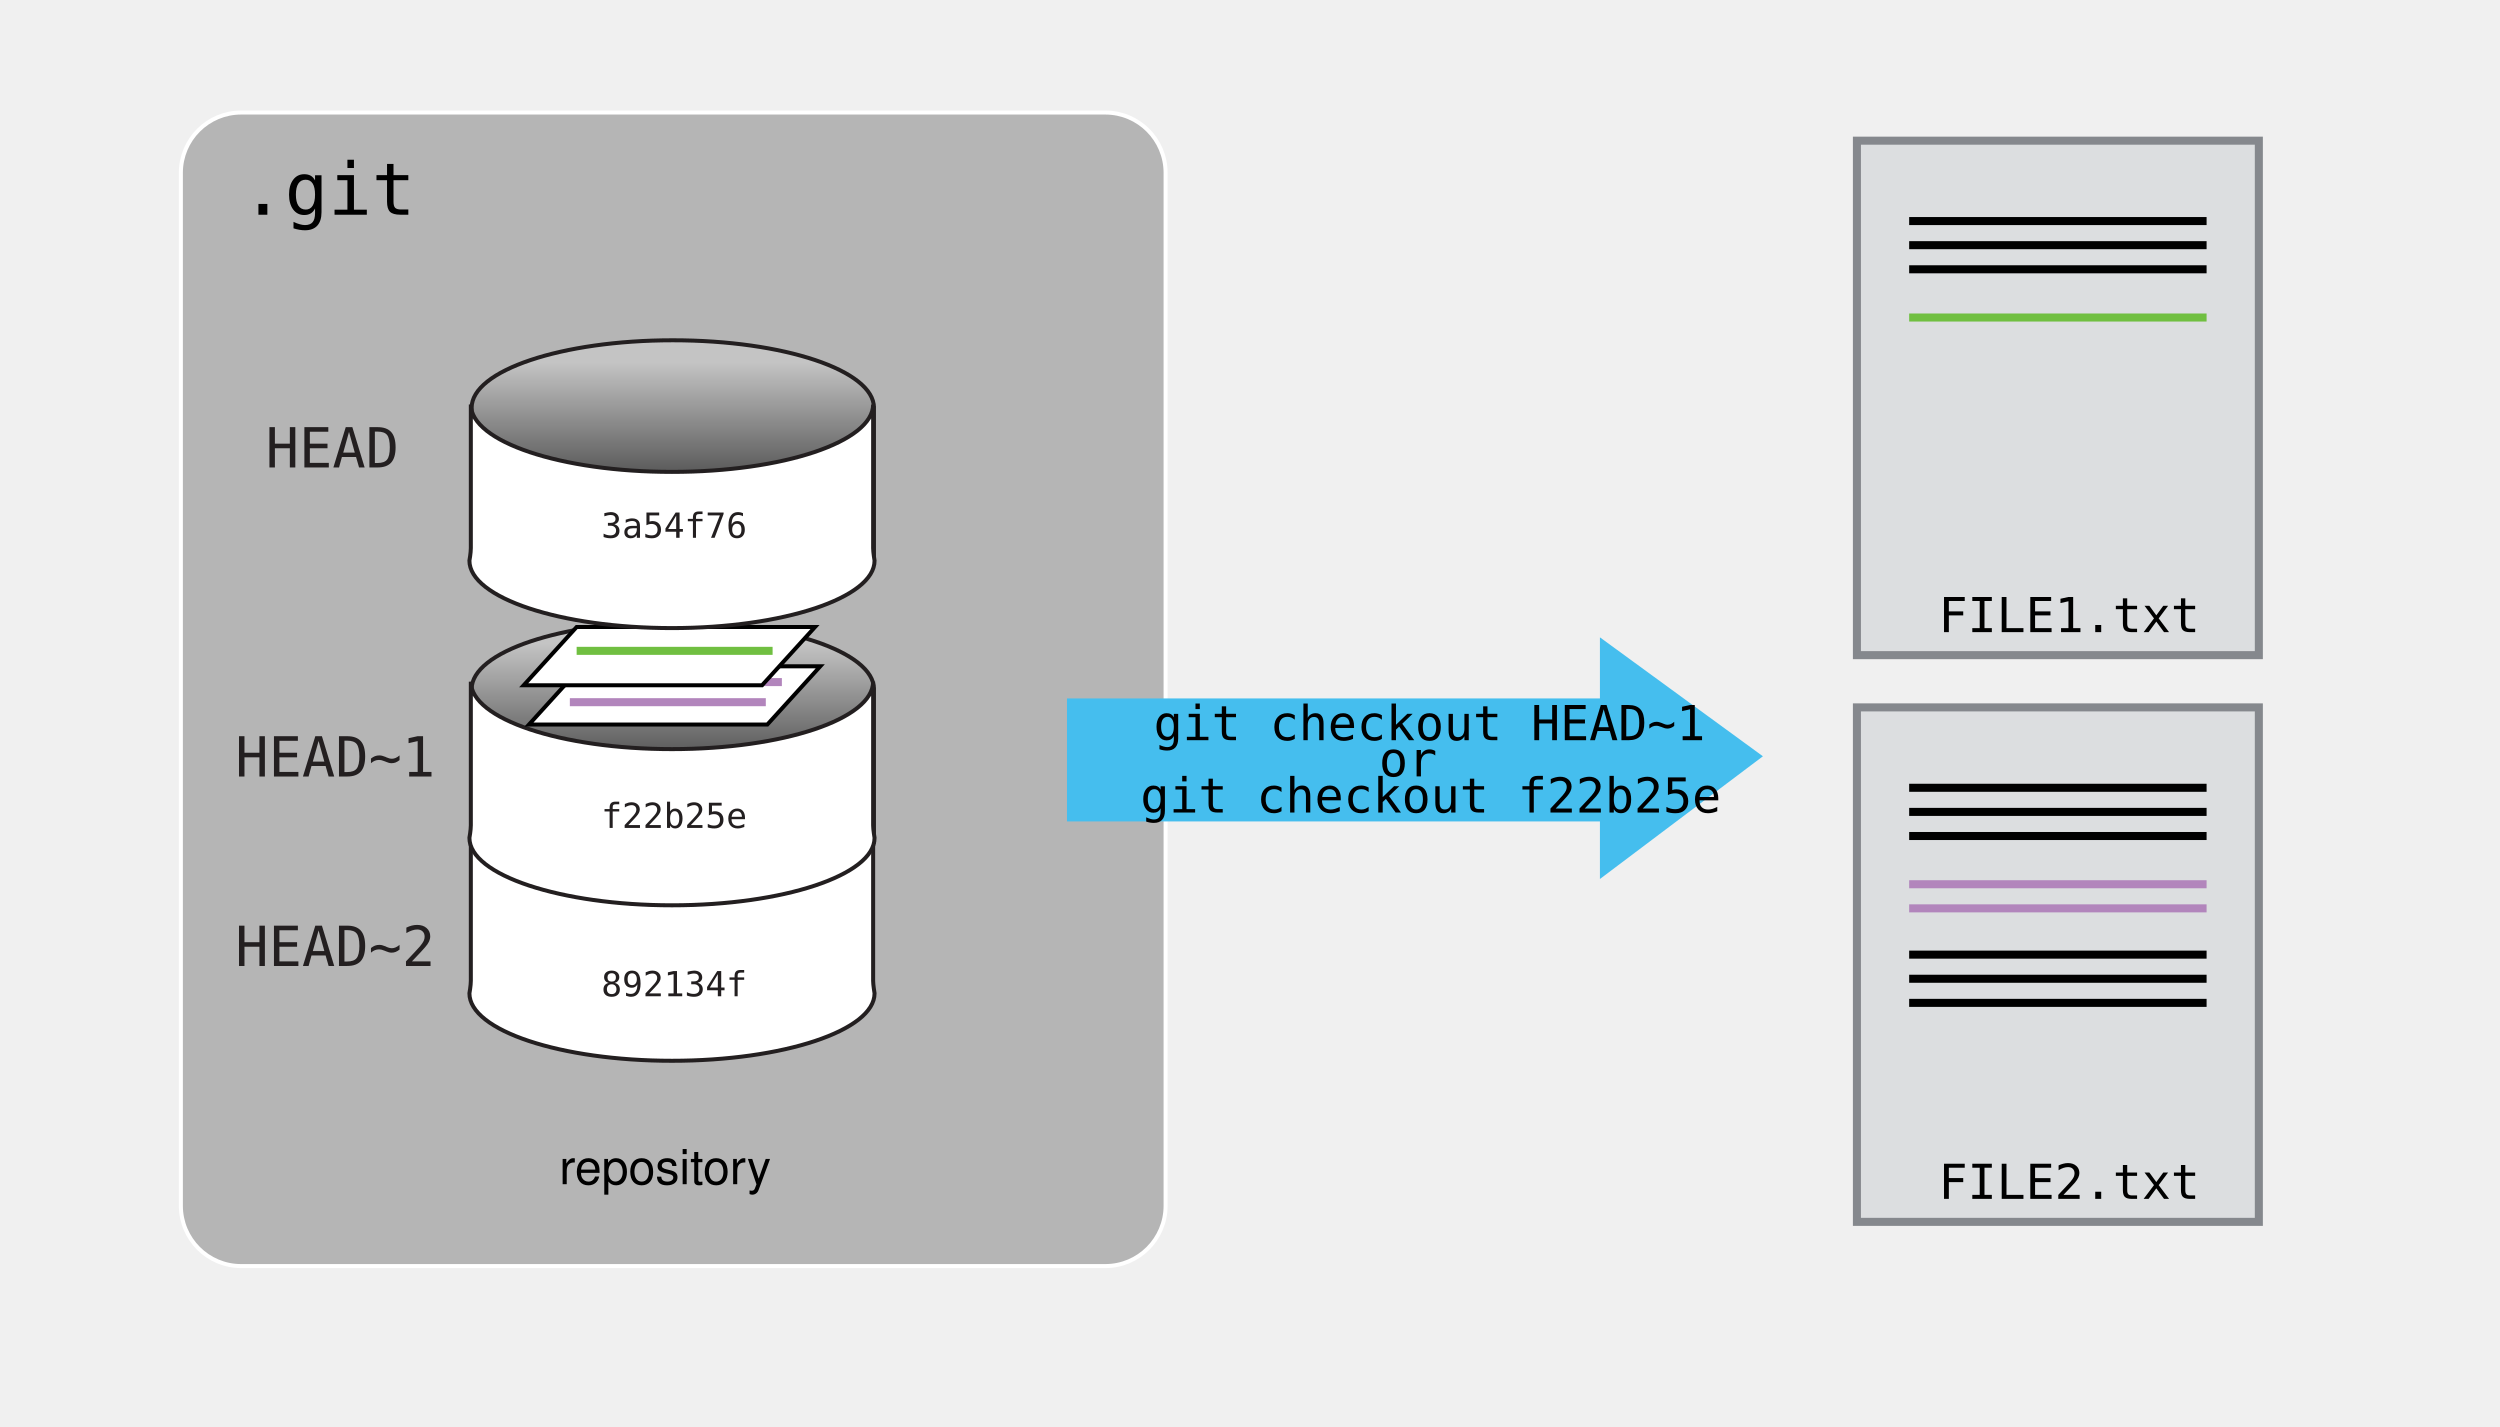
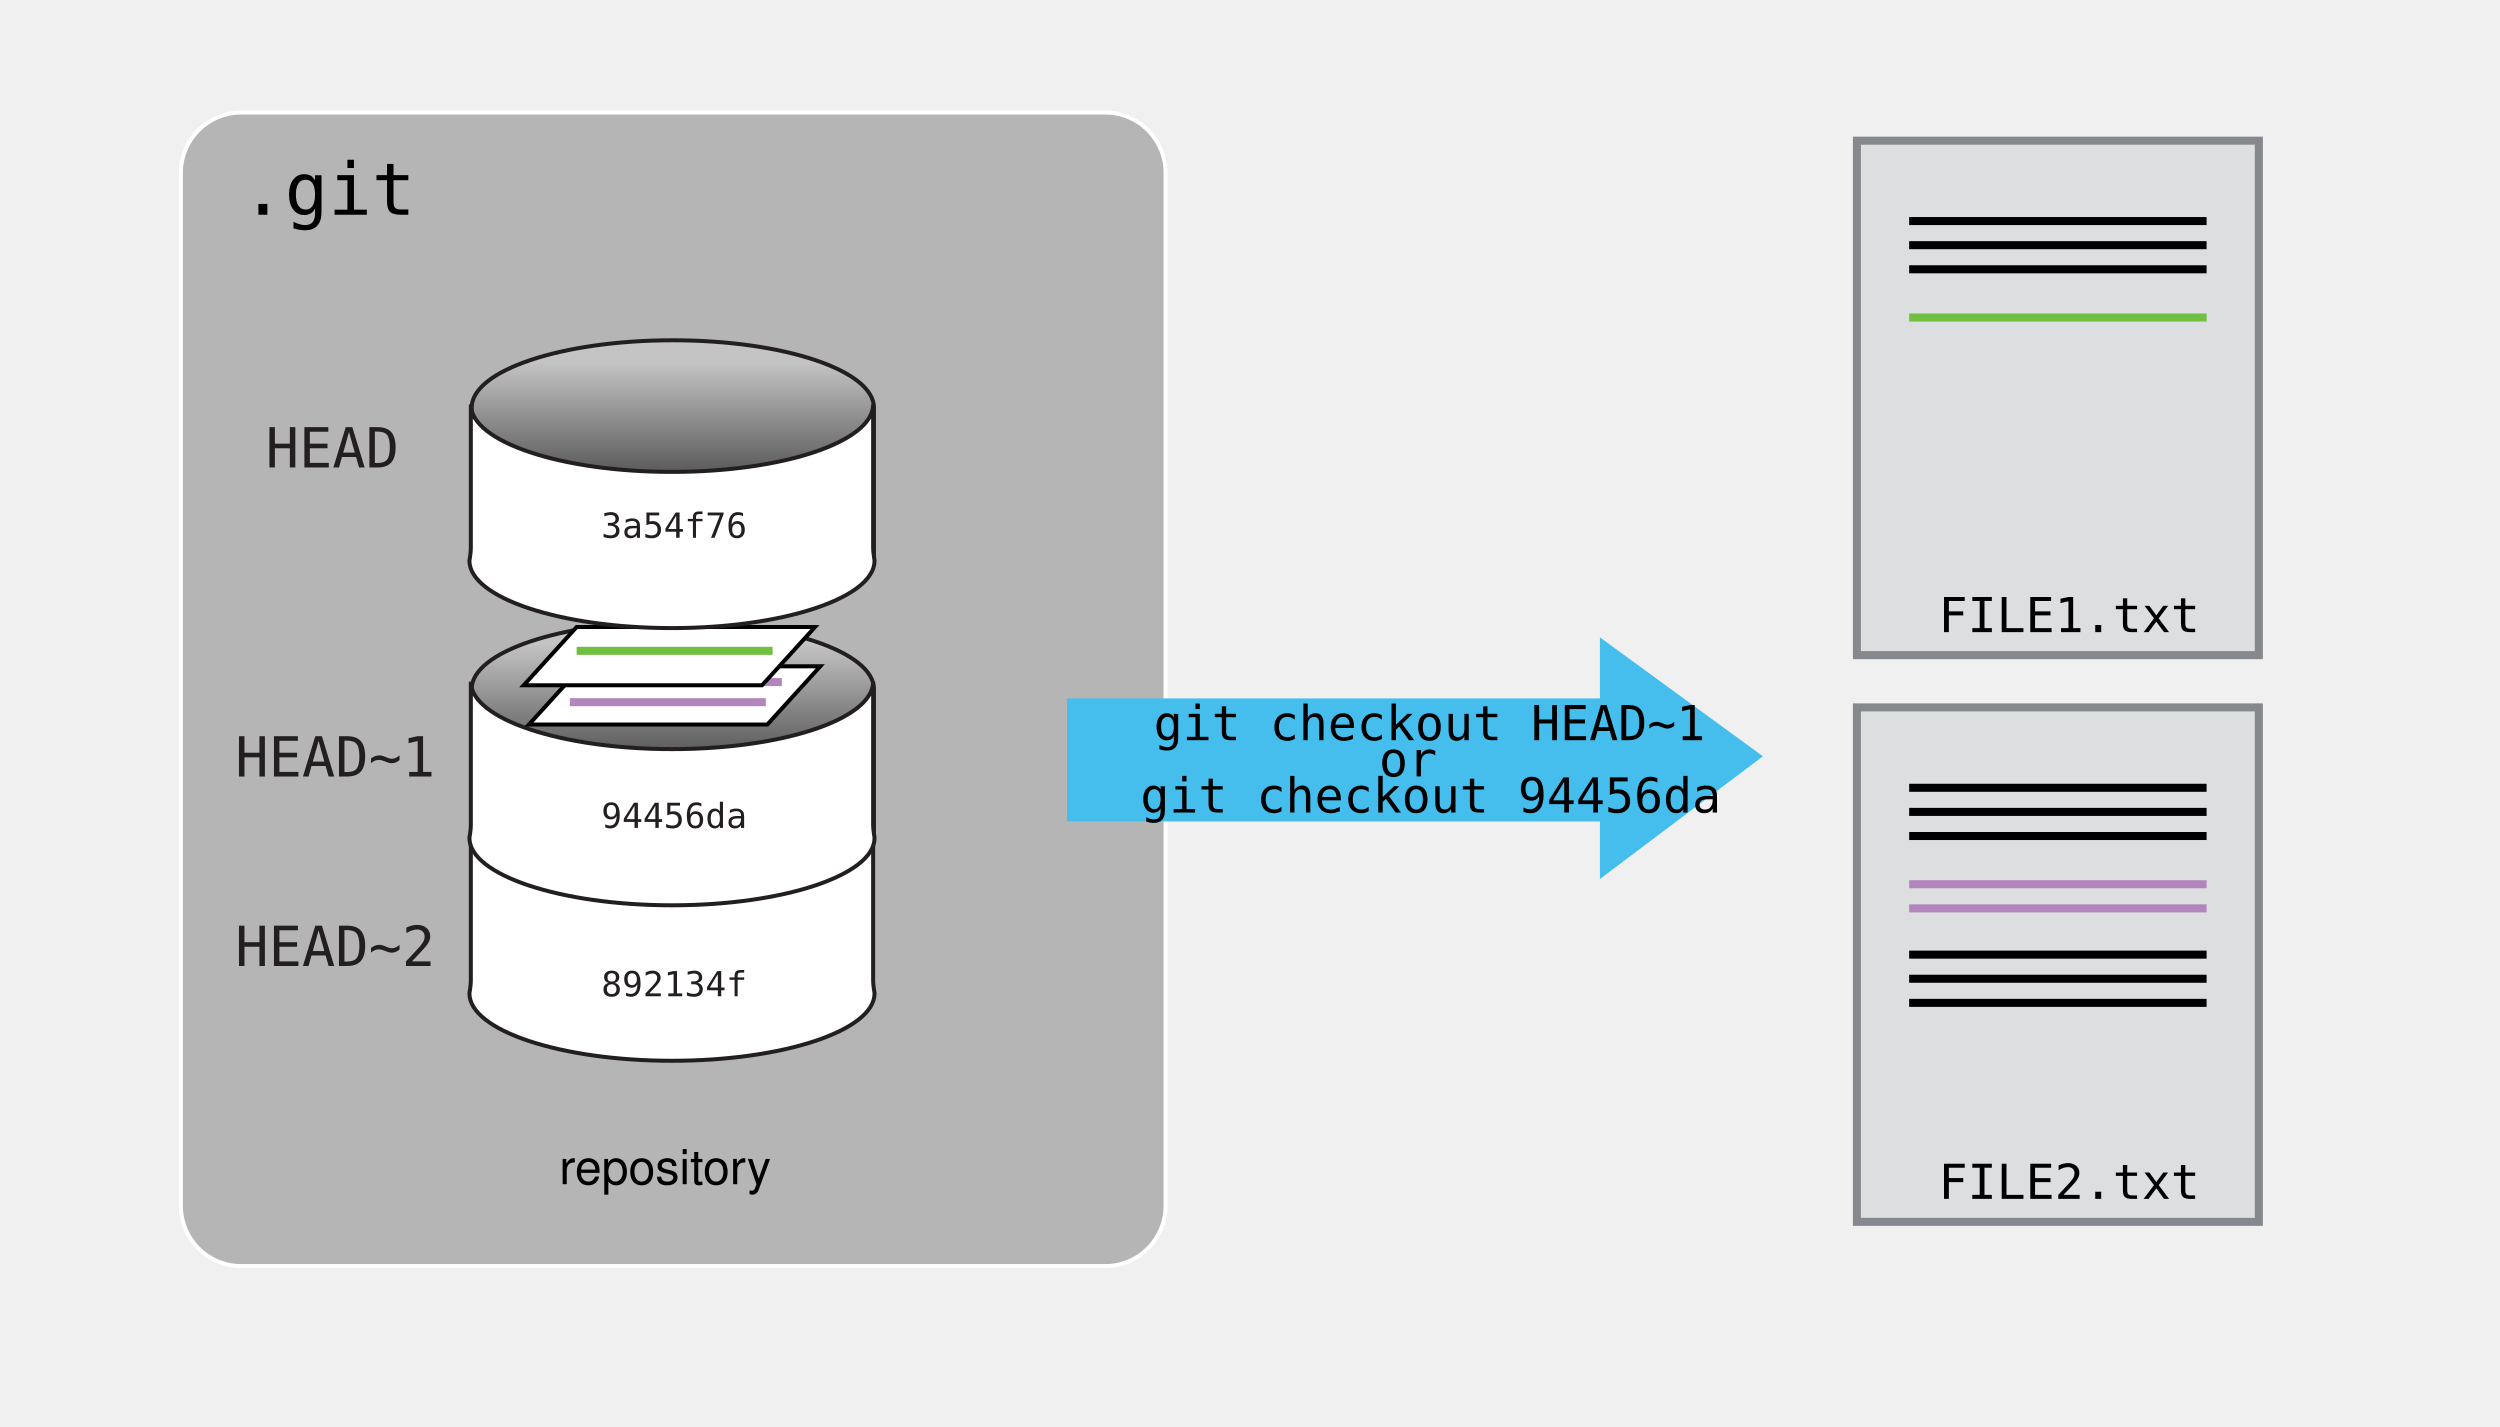
- <svg xmlns="http://www.w3.org/2000/svg" version="1.1" x="0px" y="0px" width="622px" height="355px" viewBox="0 0 622 355" enable-background="new 0 0 622 355" xml:space="preserve">
+ <svg xmlns="http://www.w3.org/2000/svg" version="1.1" x="0px" y="0px" width="622px" height="355px" viewBox="0 0 622 355" enable-background="new 0 0 622 355" xml:space="preserve" id="svg149">
+   <defs id="defs153" />
  <g id="Layer_5">
-     <path fill="#B5B5B5" stroke="#FFFFFF" stroke-miterlimit="10" d="M290,43c0-8.284-6.716-15-15-15H60c-8.284,0-15,6.716-15,15v257   c0,8.284,6.716,15,15,15h215c8.284,0,15-6.716,15-15V43z" />
-     <rect x="60" y="41" fill="none" width="70" height="28" />
-     <text transform="matrix(1 0 0 1 60 53.4199)" font-family="'Consolas'" font-size="18">.git</text>
+     <path fill="#B5B5B5" stroke="#FFFFFF" stroke-miterlimit="10" d="M290,43c0-8.284-6.716-15-15-15H60c-8.284,0-15,6.716-15,15v257   c0,8.284,6.716,15,15,15h215c8.284,0,15-6.716,15-15V43z" id="path2" />
+     <rect x="60" y="41" fill="none" width="70" height="28" id="rect4" />
+     <text transform="matrix(1 0 0 1 60 53.4199)" font-family="'Consolas'" font-size="18" id="text6">.git</text>
  </g>
  <g id="Layer_3">
</g>
  <g id="Layer_4">
    <linearGradient id="SVGID_1_" gradientUnits="userSpaceOnUse" x1="167.391" y1="84.66" x2="167.391" y2="139.913">
-       <stop offset="0.098" style="stop-color:#C4C4C4" />
-       <stop offset="0.533" style="stop-color:#686868" />
-       <stop offset="1" style="stop-color:#000000" />
+       <stop offset="0.098" style="stop-color:#C4C4C4" id="stop10" />
+       <stop offset="0.533" style="stop-color:#686868" id="stop12" />
+       <stop offset="1" style="stop-color:#000000" id="stop14" />
    </linearGradient>
-     <path fill="url(#SVGID_1_)" stroke="#231F20" stroke-miterlimit="10" d="M117.345,138.883c0-9.268,22.407-16.781,50.047-16.781   c27.641,0,50.047,7.514,50.047,16.781v1.029c0,0,0-2.117,0-3.12s0-35.739,0-35.739v0.389c0-9.268-22.406-16.781-50.047-16.781   c-27.64,0-50.047,7.514-50.047,16.781v-0.389c0,0,0,34.52,0,35.729s0,3.131,0,3.131V138.883z" />
+     <path fill="url(#SVGID_1_)" stroke="#231F20" stroke-miterlimit="10" d="M117.345,138.883c0-9.268,22.407-16.781,50.047-16.781   c27.641,0,50.047,7.514,50.047,16.781v1.029c0,0,0-2.117,0-3.12s0-35.739,0-35.739v0.389c0-9.268-22.406-16.781-50.047-16.781   c-27.64,0-50.047,7.514-50.047,16.781v-0.389c0,0,0,34.52,0,35.729s0,3.131,0,3.131V138.883z" id="path17" />
    <linearGradient id="SVGID_2_" gradientUnits="userSpaceOnUse" x1="167.391" y1="154.66" x2="167.391" y2="209.912">
-       <stop offset="0.098" style="stop-color:#C4C4C4" />
-       <stop offset="0.533" style="stop-color:#686868" />
-       <stop offset="1" style="stop-color:#000000" />
+       <stop offset="0.098" style="stop-color:#C4C4C4" id="stop19" />
+       <stop offset="0.533" style="stop-color:#686868" id="stop21" />
+       <stop offset="1" style="stop-color:#000000" id="stop23" />
    </linearGradient>
-     <path fill="url(#SVGID_2_)" stroke="#231F20" stroke-miterlimit="10" d="M117.345,208.883c0-9.268,22.407-16.781,50.047-16.781   c27.641,0,50.047,7.514,50.047,16.781v1.029c0,0,0-2.117,0-3.12s0-35.739,0-35.739v0.389c0-9.268-22.406-16.781-50.047-16.781   c-27.64,0-50.047,7.514-50.047,16.781v-0.389c0,0,0,34.52,0,35.729s0,3.131,0,3.131V208.883z" />
-     <g>
-       <path fill="#FFFFFF" stroke="#231F20" stroke-miterlimit="10" d="M217.235,208.283c0,0,0,34.738,0,35.74s0.354,3.121,0.354,3.121    c0,9.268-22.76,16.779-50.4,16.779c-27.64,0-50.399-7.512-50.399-16.779c0,0,0.353-1.924,0.353-3.133s0-35.729,0-35.729    c0,9.268,22.407,16.781,50.047,16.781C194.829,225.064,217.235,217.551,217.235,208.283z" />
+     <path fill="url(#SVGID_2_)" stroke="#231F20" stroke-miterlimit="10" d="M117.345,208.883c0-9.268,22.407-16.781,50.047-16.781   c27.641,0,50.047,7.514,50.047,16.781v1.029c0,0,0-2.117,0-3.12s0-35.739,0-35.739v0.389c0-9.268-22.406-16.781-50.047-16.781   c-27.64,0-50.047,7.514-50.047,16.781v-0.389c0,0,0,34.52,0,35.729s0,3.131,0,3.131V208.883z" id="path26" />
+     <g id="g30">
+       <path fill="#FFFFFF" stroke="#231F20" stroke-miterlimit="10" d="M217.235,208.283c0,0,0,34.738,0,35.74s0.354,3.121,0.354,3.121    c0,9.268-22.76,16.779-50.4,16.779c-27.64,0-50.399-7.512-50.399-16.779c0,0,0.353-1.924,0.353-3.133s0-35.729,0-35.729    c0,9.268,22.407,16.781,50.047,16.781C194.829,225.064,217.235,217.551,217.235,208.283z" id="path28" />
    </g>
-     <g>
-       <path fill="#FFFFFF" stroke="#231F20" stroke-miterlimit="10" d="M217.235,169.602c0,0,0,34.736,0,35.738s0.354,3.121,0.354,3.121    c0,9.268-22.76,16.779-50.4,16.779c-27.64,0-50.399-7.512-50.399-16.779c0,0,0.353-1.924,0.353-3.133s0-35.727,0-35.727    c0,9.268,22.407,16.779,50.047,16.779C194.829,186.381,217.235,178.869,217.235,169.602z" />
+     <g id="g34">
+       <path fill="#FFFFFF" stroke="#231F20" stroke-miterlimit="10" d="M217.235,169.602c0,0,0,34.736,0,35.738s0.354,3.121,0.354,3.121    c0,9.268-22.76,16.779-50.4,16.779c-27.64,0-50.399-7.512-50.399-16.779c0,0,0.353-1.924,0.353-3.133s0-35.727,0-35.727    c0,9.268,22.407,16.779,50.047,16.779C194.829,186.381,217.235,178.869,217.235,169.602z" id="path32" />
    </g>
-     <g>
-       <polygon fill="#FFFFFF" stroke="#000000" stroke-miterlimit="10" points="204.086,165.774 144.778,165.774 131.603,180.269     190.909,180.269   " />
-       <line fill="none" stroke="#B285BC" stroke-width="2" x1="145.778" y1="169.704" x2="194.532" y2="169.704" />
-       <line fill="none" stroke="#B285BC" stroke-width="2" x1="141.778" y1="174.704" x2="190.532" y2="174.704" />
+     <g id="g42">
+       <polygon fill="#FFFFFF" stroke="#000000" stroke-miterlimit="10" points="204.086,165.774 144.778,165.774 131.603,180.269     190.909,180.269   " id="polygon36" />
+       <line fill="none" stroke="#B285BC" stroke-width="2" x1="145.778" y1="169.704" x2="194.532" y2="169.704" id="line38" />
+       <line fill="none" stroke="#B285BC" stroke-width="2" x1="141.778" y1="174.704" x2="190.532" y2="174.704" id="line40" />
    </g>
-     <g>
-       <polygon fill="#FFFFFF" stroke="#000000" stroke-miterlimit="10" points="202.775,156 143.468,156 130.292,170.494     189.599,170.494   " />
-       <line fill="none" stroke="#70BF41" stroke-width="2" x1="143.468" y1="161.93" x2="192.222" y2="161.93" />
+     <g id="g48">
+       <polygon fill="#FFFFFF" stroke="#000000" stroke-miterlimit="10" points="202.775,156 143.468,156 130.292,170.494     189.599,170.494   " id="polygon44" />
+       <line fill="none" stroke="#70BF41" stroke-width="2" x1="143.468" y1="161.93" x2="192.222" y2="161.93" id="line46" />
    </g>
-     <g>
-       <path fill="#FFFFFF" stroke="#231F20" stroke-miterlimit="10" d="M217.235,100.629c0,0,0,34.736,0,35.738    c0,1.003,0.354,3.121,0.354,3.121c0,9.268-22.76,16.781-50.4,16.781c-27.64,0-50.399-7.514-50.399-16.781    c0,0,0.353-1.923,0.353-3.132s0-35.728,0-35.728c0,9.268,22.407,16.779,50.047,16.779    C194.829,117.408,217.235,109.896,217.235,100.629z" />
+     <g id="g52">
+       <path fill="#FFFFFF" stroke="#231F20" stroke-miterlimit="10" d="M217.235,100.629c0,0,0,34.736,0,35.738    c0,1.003,0.354,3.121,0.354,3.121c0,9.268-22.76,16.781-50.4,16.781c-27.64,0-50.399-7.514-50.399-16.781    c0,0,0.353-1.923,0.353-3.132s0-35.728,0-35.728c0,9.268,22.407,16.779,50.047,16.779    C194.829,117.408,217.235,109.896,217.235,100.629z" id="path50" />
    </g>
  </g>
  <g id="Layer_1">
-     <g>
-       <g>
-         <rect x="462" y="35" fill="#DCDEE0" width="100" height="128" />
-         <rect x="462" y="35" fill="none" stroke="#85888D" stroke-width="2" width="100" height="128" />
-         <line fill="none" stroke="#000000" stroke-width="2" x1="475" y1="55" x2="549" y2="55" />
-         <line fill="none" stroke="#000000" stroke-width="2" x1="475" y1="61" x2="549" y2="61" />
-         <line fill="none" stroke="#000000" stroke-width="2" x1="475" y1="67" x2="549" y2="67" />
-         <line fill="none" stroke="#70BF41" stroke-width="2" x1="475" y1="79" x2="549" y2="79" />
+     <g id="g73">
+       <g id="g67">
+         <rect x="462" y="35" fill="#DCDEE0" width="100" height="128" id="rect55" />
+         <rect x="462" y="35" fill="none" stroke="#85888D" stroke-width="2" width="100" height="128" id="rect57" />
+         <line fill="none" stroke="#000000" stroke-width="2" x1="475" y1="55" x2="549" y2="55" id="line59" />
+         <line fill="none" stroke="#000000" stroke-width="2" x1="475" y1="61" x2="549" y2="61" id="line61" />
+         <line fill="none" stroke="#000000" stroke-width="2" x1="475" y1="67" x2="549" y2="67" id="line63" />
+         <line fill="none" stroke="#70BF41" stroke-width="2" x1="475" y1="79" x2="549" y2="79" id="line65" />
      </g>
-       <rect x="465.629" y="149" fill="none" width="92.742" height="14" />
-       <text transform="matrix(1 0 0 1 482.3105 157.2803)" font-family="'Consolas'" font-size="12">FILE1.txt</text>
+       <rect x="465.629" y="149" fill="none" width="92.742" height="14" id="rect69" />
+       <text transform="matrix(1 0 0 1 482.3105 157.2803)" font-family="'Consolas'" font-size="12" id="text71">FILE1.txt</text>
    </g>
-     <g>
-       <rect x="462" y="176" fill="#DCDEE0" width="100" height="128" />
-       <rect x="462" y="176" fill="none" stroke="#85888D" stroke-width="2" width="100" height="128" />
-       <line fill="none" stroke="#000000" stroke-width="2" x1="475" y1="196" x2="549" y2="196" />
-       <line fill="none" stroke="#000000" stroke-width="2" x1="475" y1="202" x2="549" y2="202" />
-       <line fill="none" stroke="#000000" stroke-width="2" x1="475" y1="208" x2="549" y2="208" />
-       <line fill="none" stroke="#000000" stroke-width="2" x1="475" y1="237.514" x2="549" y2="237.514" />
-       <line fill="none" stroke="#000000" stroke-width="2" x1="475" y1="243.514" x2="549" y2="243.514" />
-       <line fill="none" stroke="#000000" stroke-width="2" x1="475" y1="249.514" x2="549" y2="249.514" />
-       <line fill="none" stroke="#B285BC" stroke-width="2" x1="475" y1="220" x2="549" y2="220" />
-       <line fill="none" stroke="#B285BC" stroke-width="2" x1="475" y1="226" x2="549" y2="226" />
-       <rect x="465.629" y="290" fill="none" width="92.742" height="14" />
-       <text transform="matrix(1 0 0 1 482.3105 298.2803)" font-family="'Consolas'" font-size="12">FILE2.txt</text>
+     <g id="g99">
+       <rect x="462" y="176" fill="#DCDEE0" width="100" height="128" id="rect75" />
+       <rect x="462" y="176" fill="none" stroke="#85888D" stroke-width="2" width="100" height="128" id="rect77" />
+       <line fill="none" stroke="#000000" stroke-width="2" x1="475" y1="196" x2="549" y2="196" id="line79" />
+       <line fill="none" stroke="#000000" stroke-width="2" x1="475" y1="202" x2="549" y2="202" id="line81" />
+       <line fill="none" stroke="#000000" stroke-width="2" x1="475" y1="208" x2="549" y2="208" id="line83" />
+       <line fill="none" stroke="#000000" stroke-width="2" x1="475" y1="237.514" x2="549" y2="237.514" id="line85" />
+       <line fill="none" stroke="#000000" stroke-width="2" x1="475" y1="243.514" x2="549" y2="243.514" id="line87" />
+       <line fill="none" stroke="#000000" stroke-width="2" x1="475" y1="249.514" x2="549" y2="249.514" id="line89" />
+       <line fill="none" stroke="#B285BC" stroke-width="2" x1="475" y1="220" x2="549" y2="220" id="line91" />
+       <line fill="none" stroke="#B285BC" stroke-width="2" x1="475" y1="226" x2="549" y2="226" id="line93" />
+       <rect x="465.629" y="290" fill="none" width="92.742" height="14" id="rect95" />
+       <text transform="matrix(1 0 0 1 482.3105 298.2803)" font-family="'Consolas'" font-size="12" id="text97">FILE2.txt</text>
    </g>
-     <rect x="54" y="106.804" fill="none" width="54.512" height="18.362" />
-     <text transform="matrix(1 0 0 1 66.1143 116.3052)" fill="#231F20" font-family="'Consolas'" font-size="13.77">HEAD</text>
-     <rect x="54" y="183.696" fill="none" width="54.512" height="18.362" />
-     <text transform="matrix(1 0 0 1 58.5435 193.1973)" fill="#231F20" font-family="'Consolas'" font-size="13.77">HEAD~1</text>
-     <rect x="54" y="230.833" fill="none" width="54.512" height="18.362" />
-     <text transform="matrix(1 0 0 1 58.5435 240.334)" fill="#231F20" font-family="'Consolas'" font-size="13.77">HEAD~2</text>
-     <rect x="144.799" y="241.939" fill="none" width="42.712" height="10.2" />
-     <text transform="matrix(1 0 0 1 149.5942 247.8779)" fill="#231F20" font-family="'Consolas'" font-size="8.606">892134f</text>
-     <rect x="144.799" y="200.056" fill="none" width="42.712" height="10.2" />
-     <text transform="matrix(1 0 0 1 149.5942 205.9941)" fill="#231F20" font-family="'Consolas'" font-size="8.606">f22b25e</text>
-     <rect x="144.799" y="127.859" fill="none" width="42.712" height="10.2" />
-     <text transform="matrix(1 0 0 1 149.5942 133.7979)" fill="#231F20" font-family="'Consolas'" font-size="8.606">3a54f76</text>
+     <rect x="54" y="106.804" fill="none" width="54.512" height="18.362" id="rect101" />
+     <text transform="matrix(1 0 0 1 66.1143 116.3052)" fill="#231F20" font-family="'Consolas'" font-size="13.77" id="text103">HEAD</text>
+     <rect x="54" y="183.696" fill="none" width="54.512" height="18.362" id="rect105" />
+     <text transform="matrix(1 0 0 1 58.5435 193.1973)" fill="#231F20" font-family="'Consolas'" font-size="13.77" id="text107">HEAD~1</text>
+     <rect x="54" y="230.833" fill="none" width="54.512" height="18.362" id="rect109" />
+     <text transform="matrix(1 0 0 1 58.5435 240.334)" fill="#231F20" font-family="'Consolas'" font-size="13.77" id="text111">HEAD~2</text>
+     <rect x="144.799" y="241.939" fill="none" width="42.712" height="10.2" id="rect113" />
+     <text transform="matrix(1 0 0 1 149.5942 247.8779)" fill="#231F20" font-family="'Consolas'" font-size="8.606" id="text115">892134f</text>
+     <rect x="144.799" y="200.056" fill="none" width="42.712" height="10.2" id="rect117" />
+     <text transform="translate(149.5942,205.9941)" fill="#231f20" font-family="Consolas" font-size="8.606px" id="text119">94456da</text>
+     <rect x="144.799" y="127.859" fill="none" width="42.712" height="10.2" id="rect121" />
+     <text transform="matrix(1 0 0 1 149.5942 133.7979)" fill="#231F20" font-family="'Consolas'" font-size="8.606" id="text123">3a54f76</text>
  </g>
  <g id="Layer_2">
-     <g>
-       <g>
-         <rect x="265.466" y="173.768" fill="#45BEEE" width="135.956" height="30.604" />
-         <polygon fill="#45BEEE" points="398.062,158.571 398.062,218.695 438.614,188.163    " />
+     <g id="g142">
+       <g id="g130">
+         <rect x="265.466" y="173.768" fill="#45BEEE" width="135.956" height="30.604" id="rect126" />
+         <polygon fill="#45BEEE" points="398.062,158.571 398.062,218.695 438.614,188.163    " id="polygon128" />
      </g>
-       <rect x="265.661" y="175.882" fill="none" width="168.076" height="39.375" />
-       <text transform="matrix(1 0 0 1 287.0215 184.1621)">
-         <tspan x="0" y="0" font-family="'Consolas'" font-size="12">git checkout HEAD~1</tspan>
-         <tspan x="56.08" y="9" font-family="'Consolas'" font-size="12">or </tspan>
-         <tspan x="-3.299" y="18" font-family="'Consolas'" font-size="12">git checkout f22b25e</tspan>
+       <rect x="265.661" y="175.882" fill="none" width="168.076" height="39.375" id="rect132" />
+       <text transform="translate(287.0215,184.1621)" id="text140">
+         <tspan x="0" y="0" font-family="Consolas" font-size="12px" id="tspan134">git checkout HEAD~1</tspan>
+         <tspan x="56.08" y="9" font-family="Consolas" font-size="12px" id="tspan136">or </tspan>
+         <tspan x="-3.299" y="18" font-family="Consolas" font-size="12px" id="tspan138">git checkout 94456da</tspan>
      </text>
    </g>
-     <rect x="92" y="286" fill="none" width="147" height="17" />
-     <text transform="matrix(1 0 0 1 139.1562 294.6279)" font-family="'Helvetica'" font-size="12">repository</text>
+     <rect x="92" y="286" fill="none" width="147" height="17" id="rect144" />
+     <text transform="matrix(1 0 0 1 139.1562 294.6279)" font-family="'Helvetica'" font-size="12" id="text146">repository</text>
  </g>
</svg>
